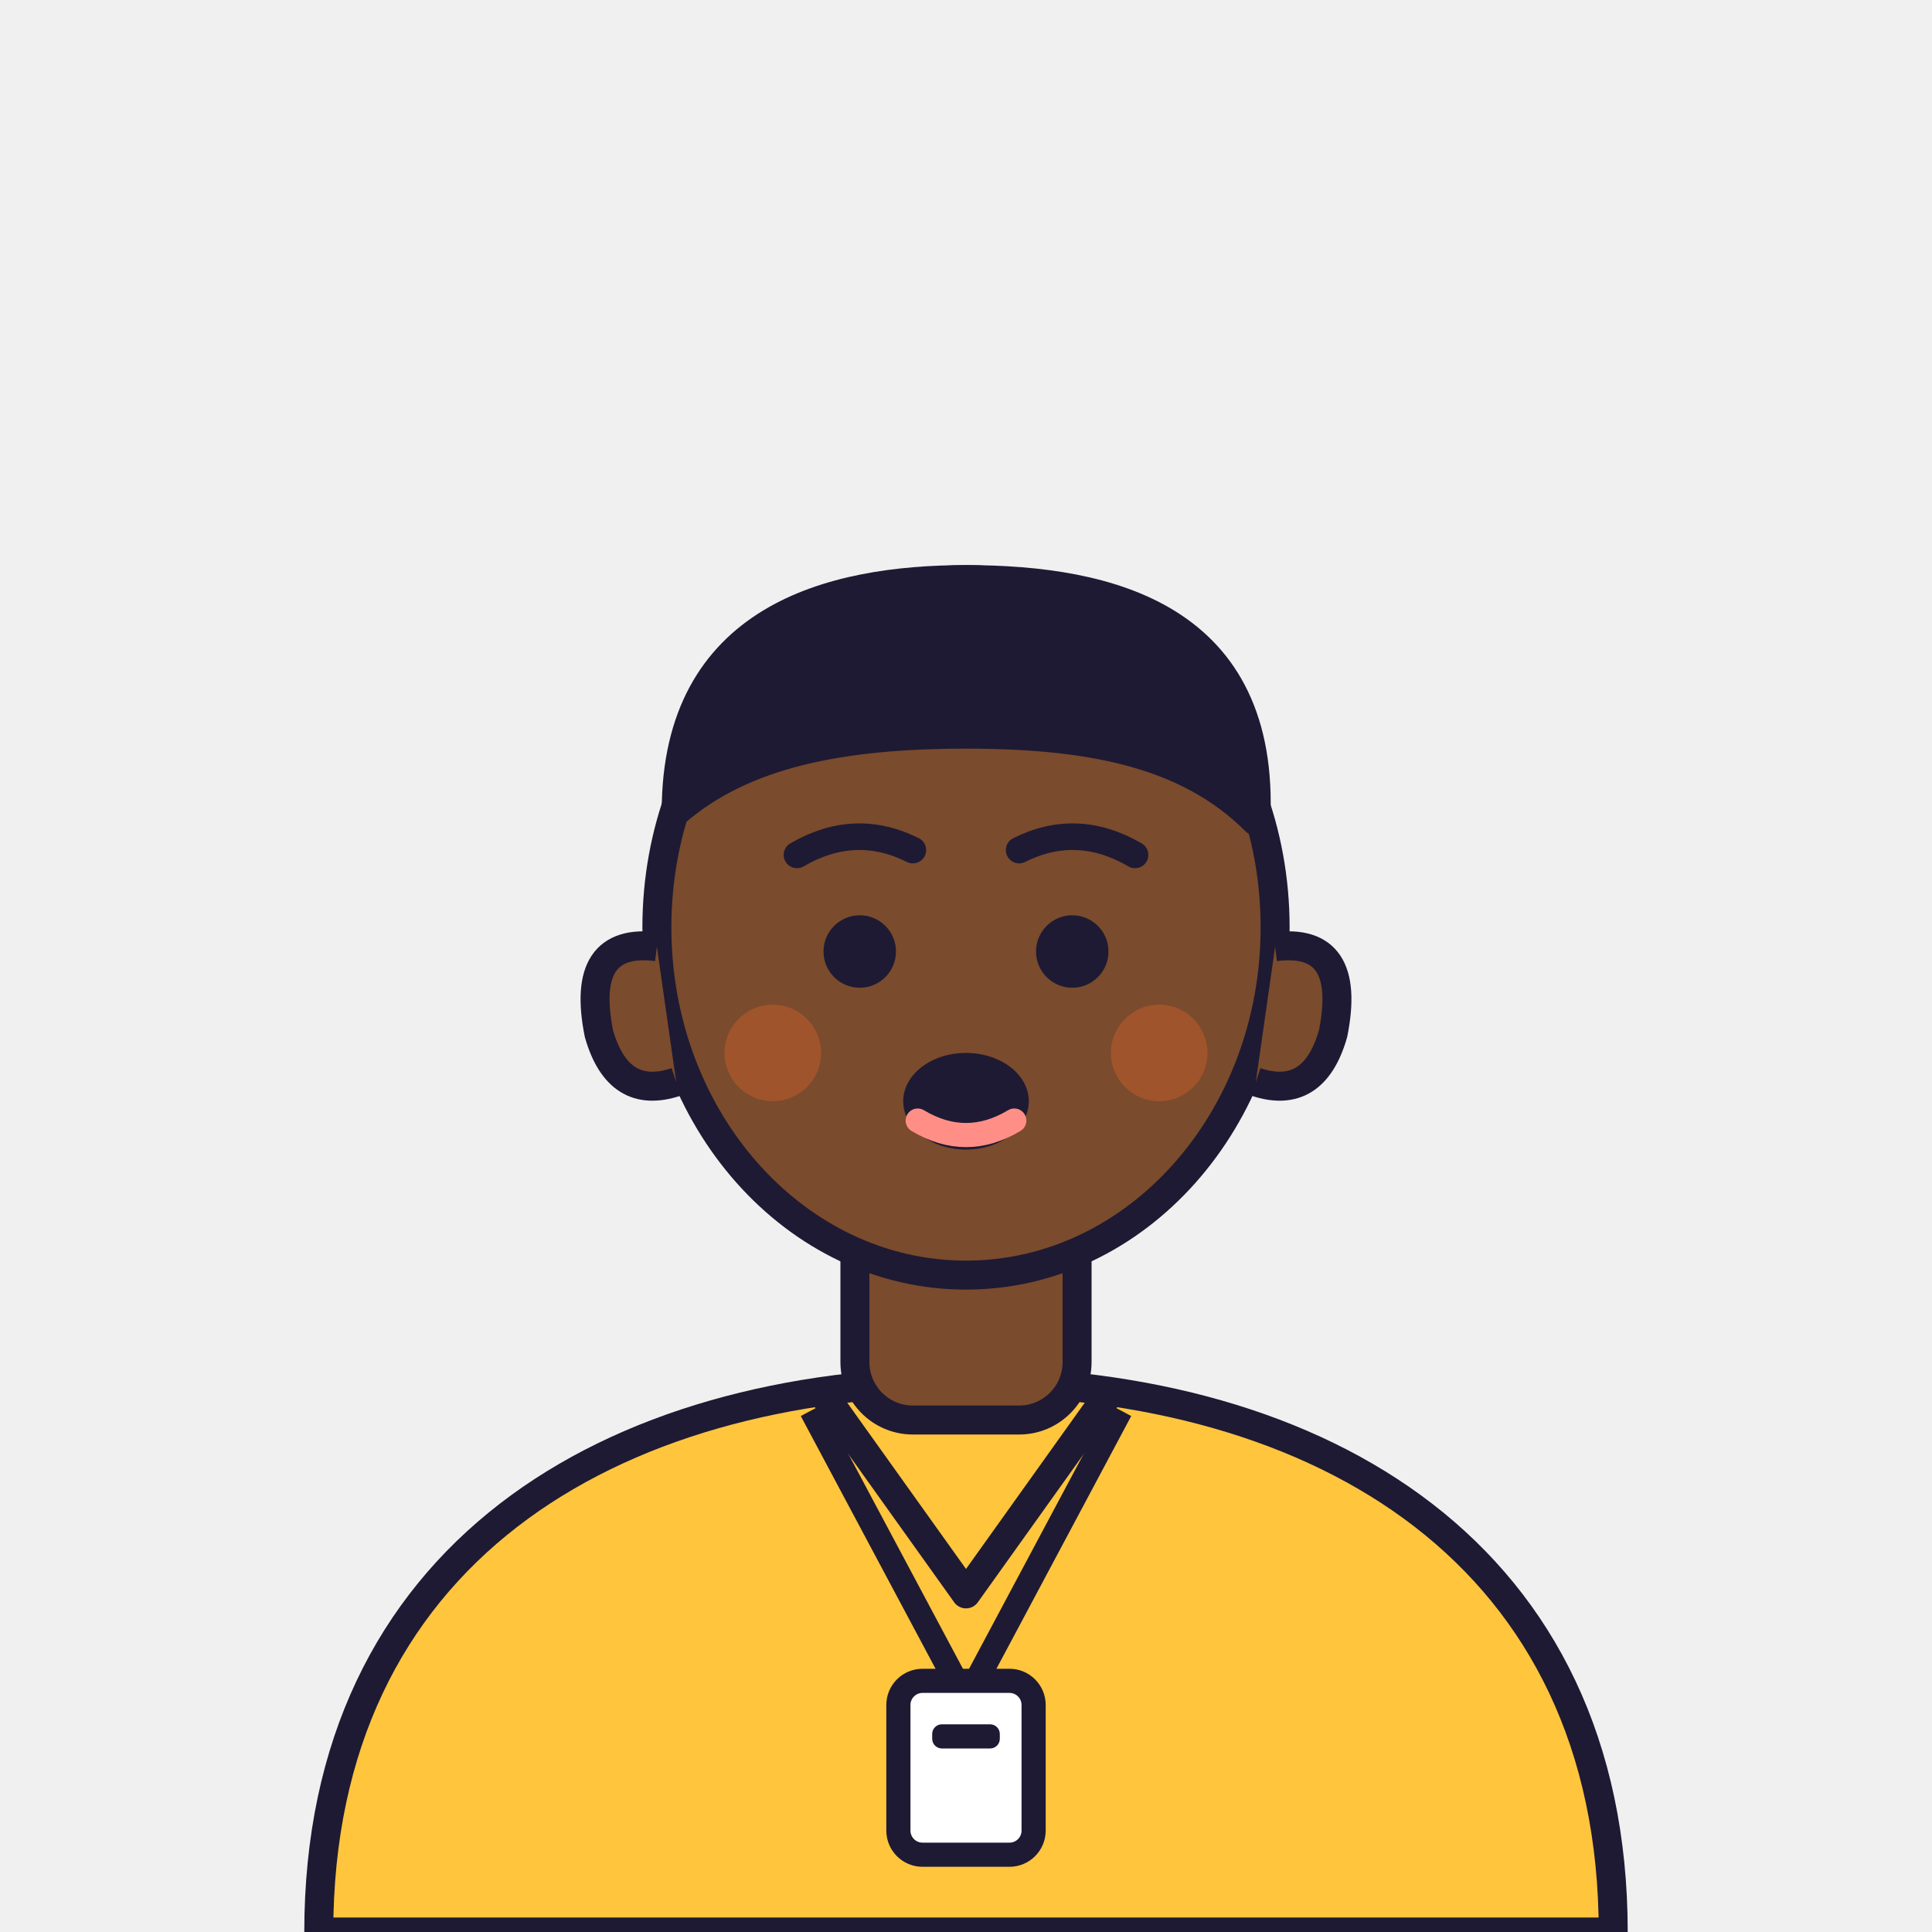
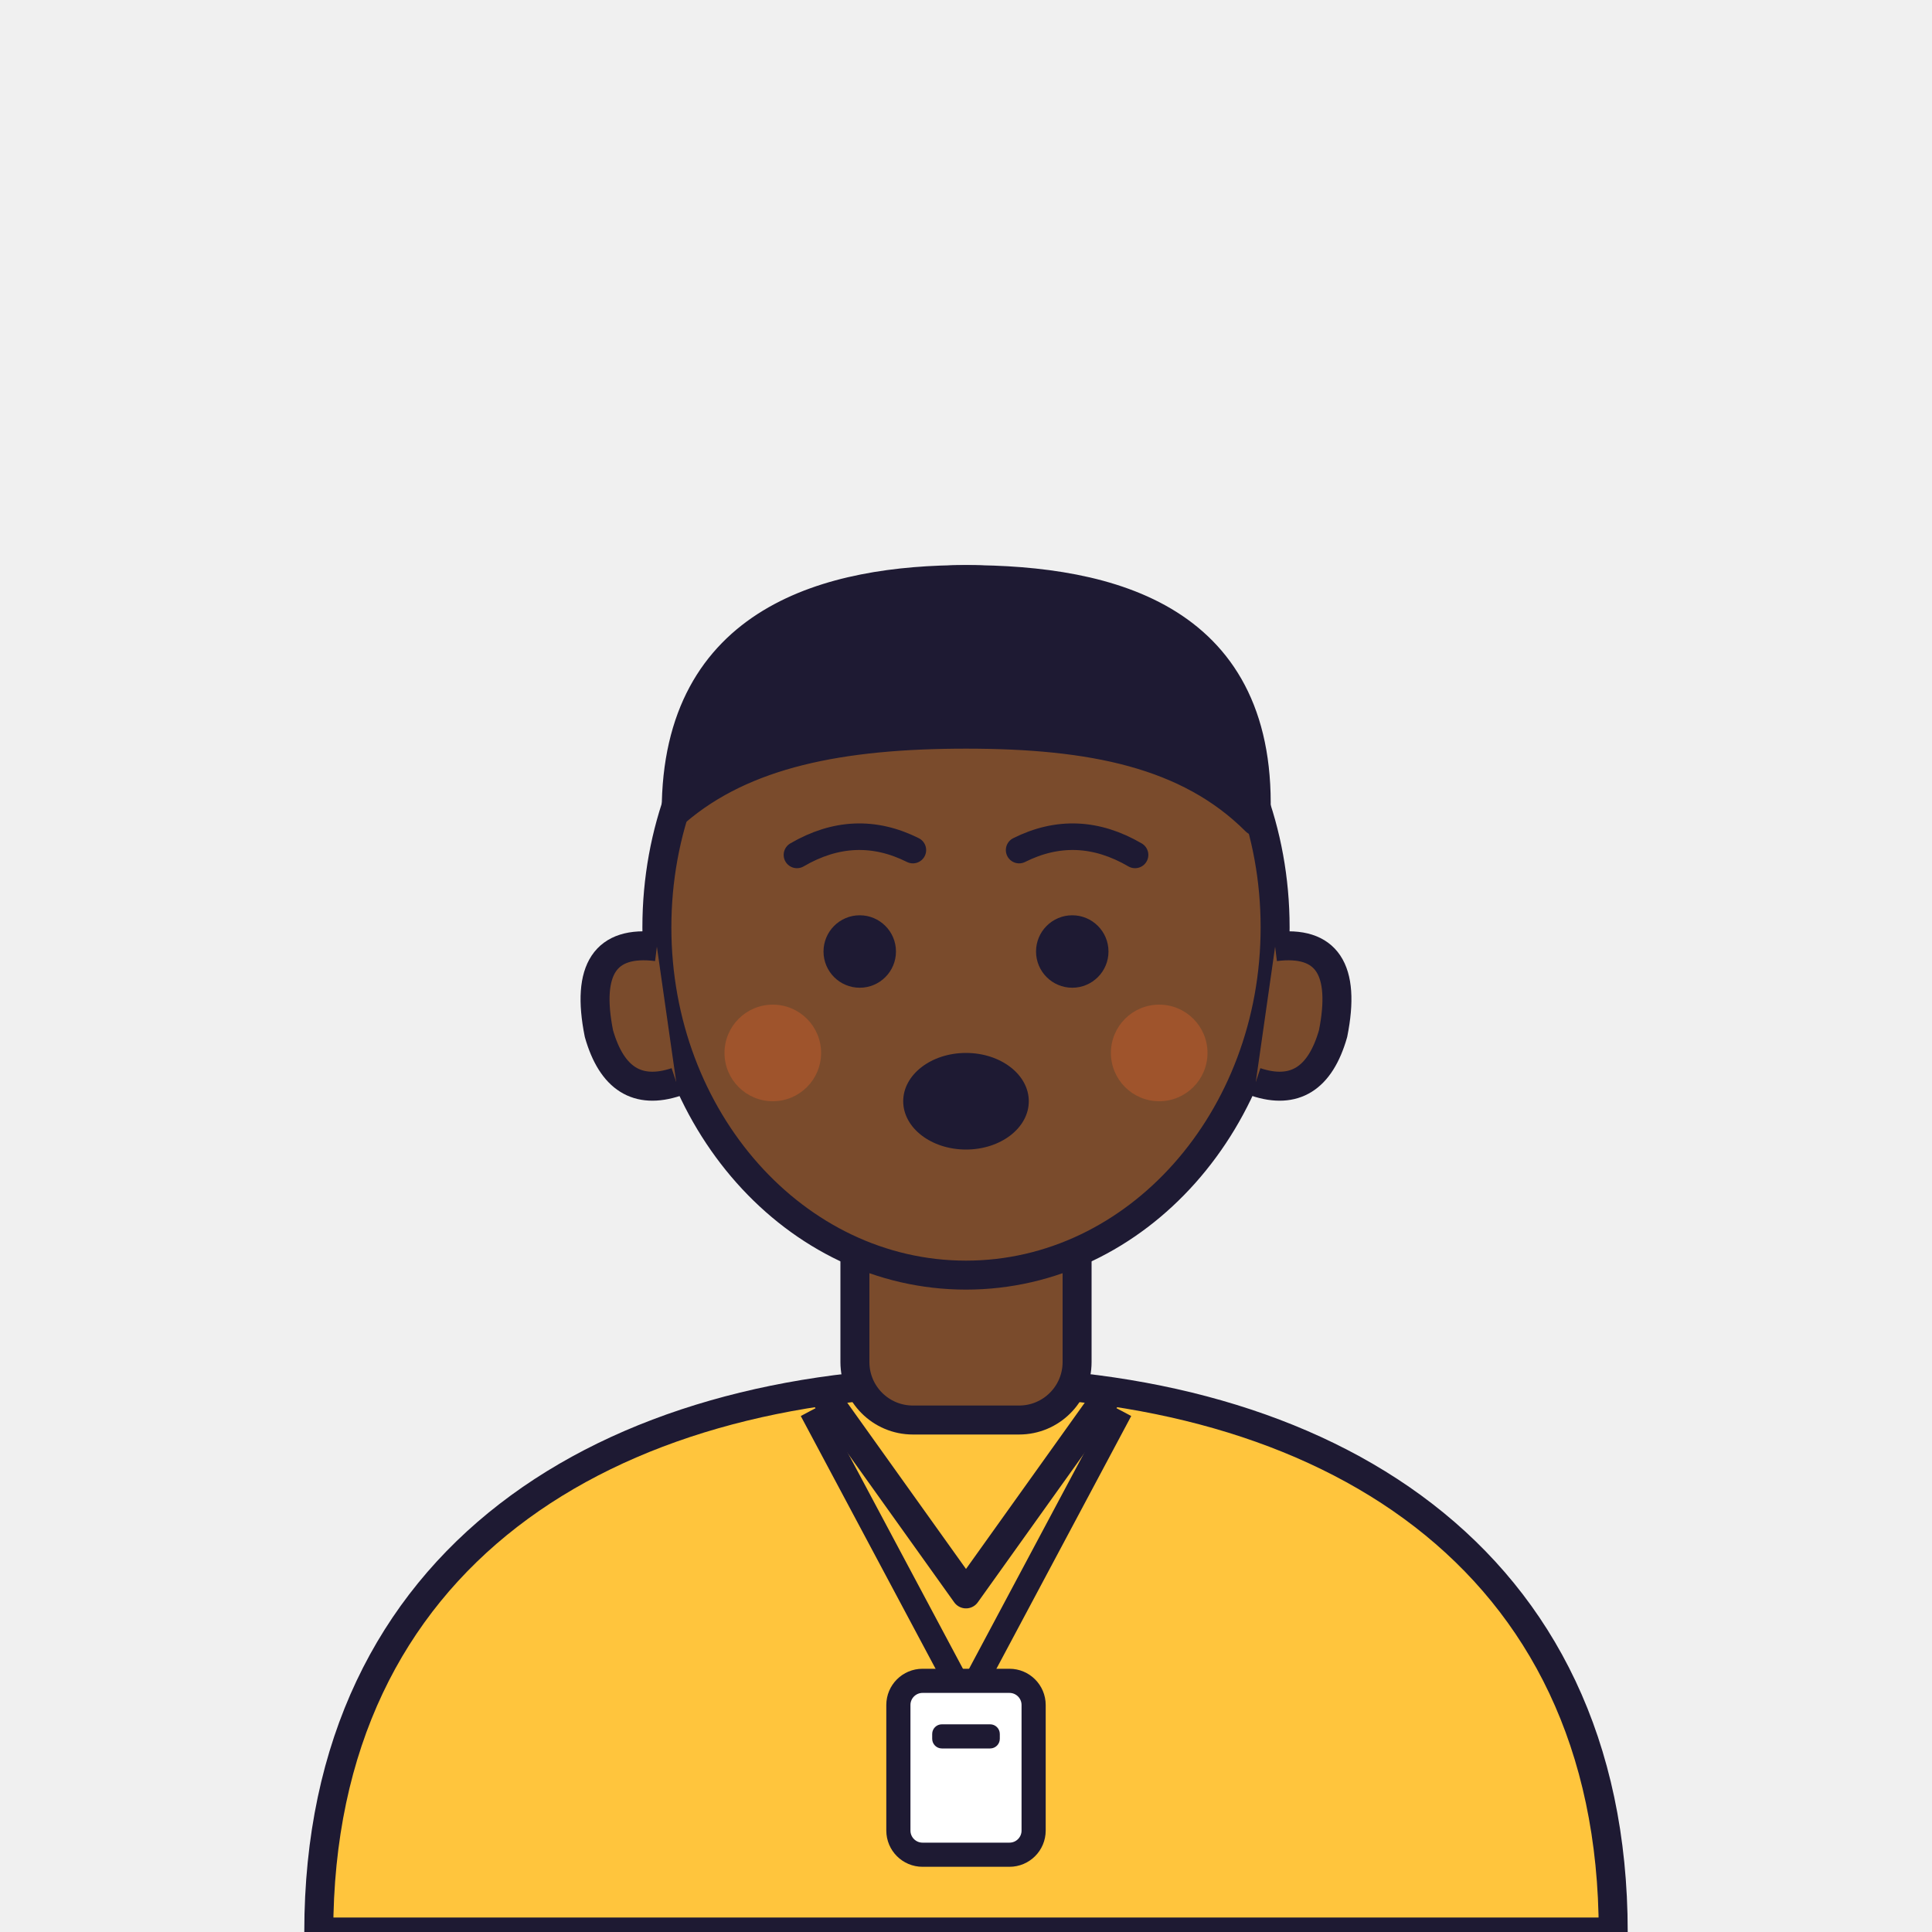
<svg xmlns="http://www.w3.org/2000/svg" viewBox="0 0 400 400" width="400" height="400">
  <path d="M66 400 C66 322 126 286 200 286 C274 286 334 322 334 400 Z" fill="#ffc53d" stroke="#1e1a33" stroke-width="6" stroke-linejoin="round" />
  <path d="M170 288 L200 330 L230 288" fill="none" stroke="#1e1a33" stroke-width="6" stroke-linejoin="round" />
  <rect x="177" y="244" width="46" height="50" rx="12" fill="#7a4b2c" stroke="#1e1a33" stroke-width="6" />
  <ellipse cx="200" cy="192" rx="64" ry="72" fill="#7a4b2c" stroke="#1e1a33" stroke-width="6" />
  <path d="M136 196 q-16 -2 -12 18 q4 14 16 10" fill="#7a4b2c" stroke="#1e1a33" stroke-width="6" stroke-linejoin="round" />
  <path d="M264 196 q16 -2 12 18 q-4 14 -16 10" fill="#7a4b2c" stroke="#1e1a33" stroke-width="6" stroke-linejoin="round" />
  <path d="M140 168 C140 128 172 120 200 120 C230 120 262 128 260 170 C246 156 226 152 200 152 C174 152 154 156 140 168 Z" fill="#1e1a33" stroke="#1e1a33" stroke-width="6" stroke-linejoin="round" />
  <circle cx="160" cy="218" r="10" fill="#ff6a2b" opacity="0.28" />
  <circle cx="240" cy="218" r="10" fill="#ff6a2b" opacity="0.28" />
  <circle cx="178" cy="197" r="7.5" fill="#1e1a33" />
  <circle cx="222" cy="197" r="7.5" fill="#1e1a33" />
  <path d="M165 177 q12 -7 24 -1" fill="none" stroke="#1e1a33" stroke-width="5.5" stroke-linecap="round" stroke-linejoin="round" />
  <path d="M211 176 q12 -6 24 1" fill="none" stroke="#1e1a33" stroke-width="5.5" stroke-linecap="round" stroke-linejoin="round" />
  <ellipse cx="200" cy="228" rx="13" ry="10" fill="#1e1a33" />
-   <path d="M190 232 q10 6 20 0" fill="none" stroke="#ff8f86" stroke-width="5" stroke-linecap="round" />
  <path d="M168 292 L200 352 L232 292" fill="none" stroke="#1e1a33" stroke-width="5" />
  <rect x="186" y="348" width="28" height="36" rx="5" fill="#ffffff" stroke="#1e1a33" stroke-width="5" />
  <rect x="193" y="357" width="14" height="5" rx="2" fill="#1e1a33" />
</svg>
